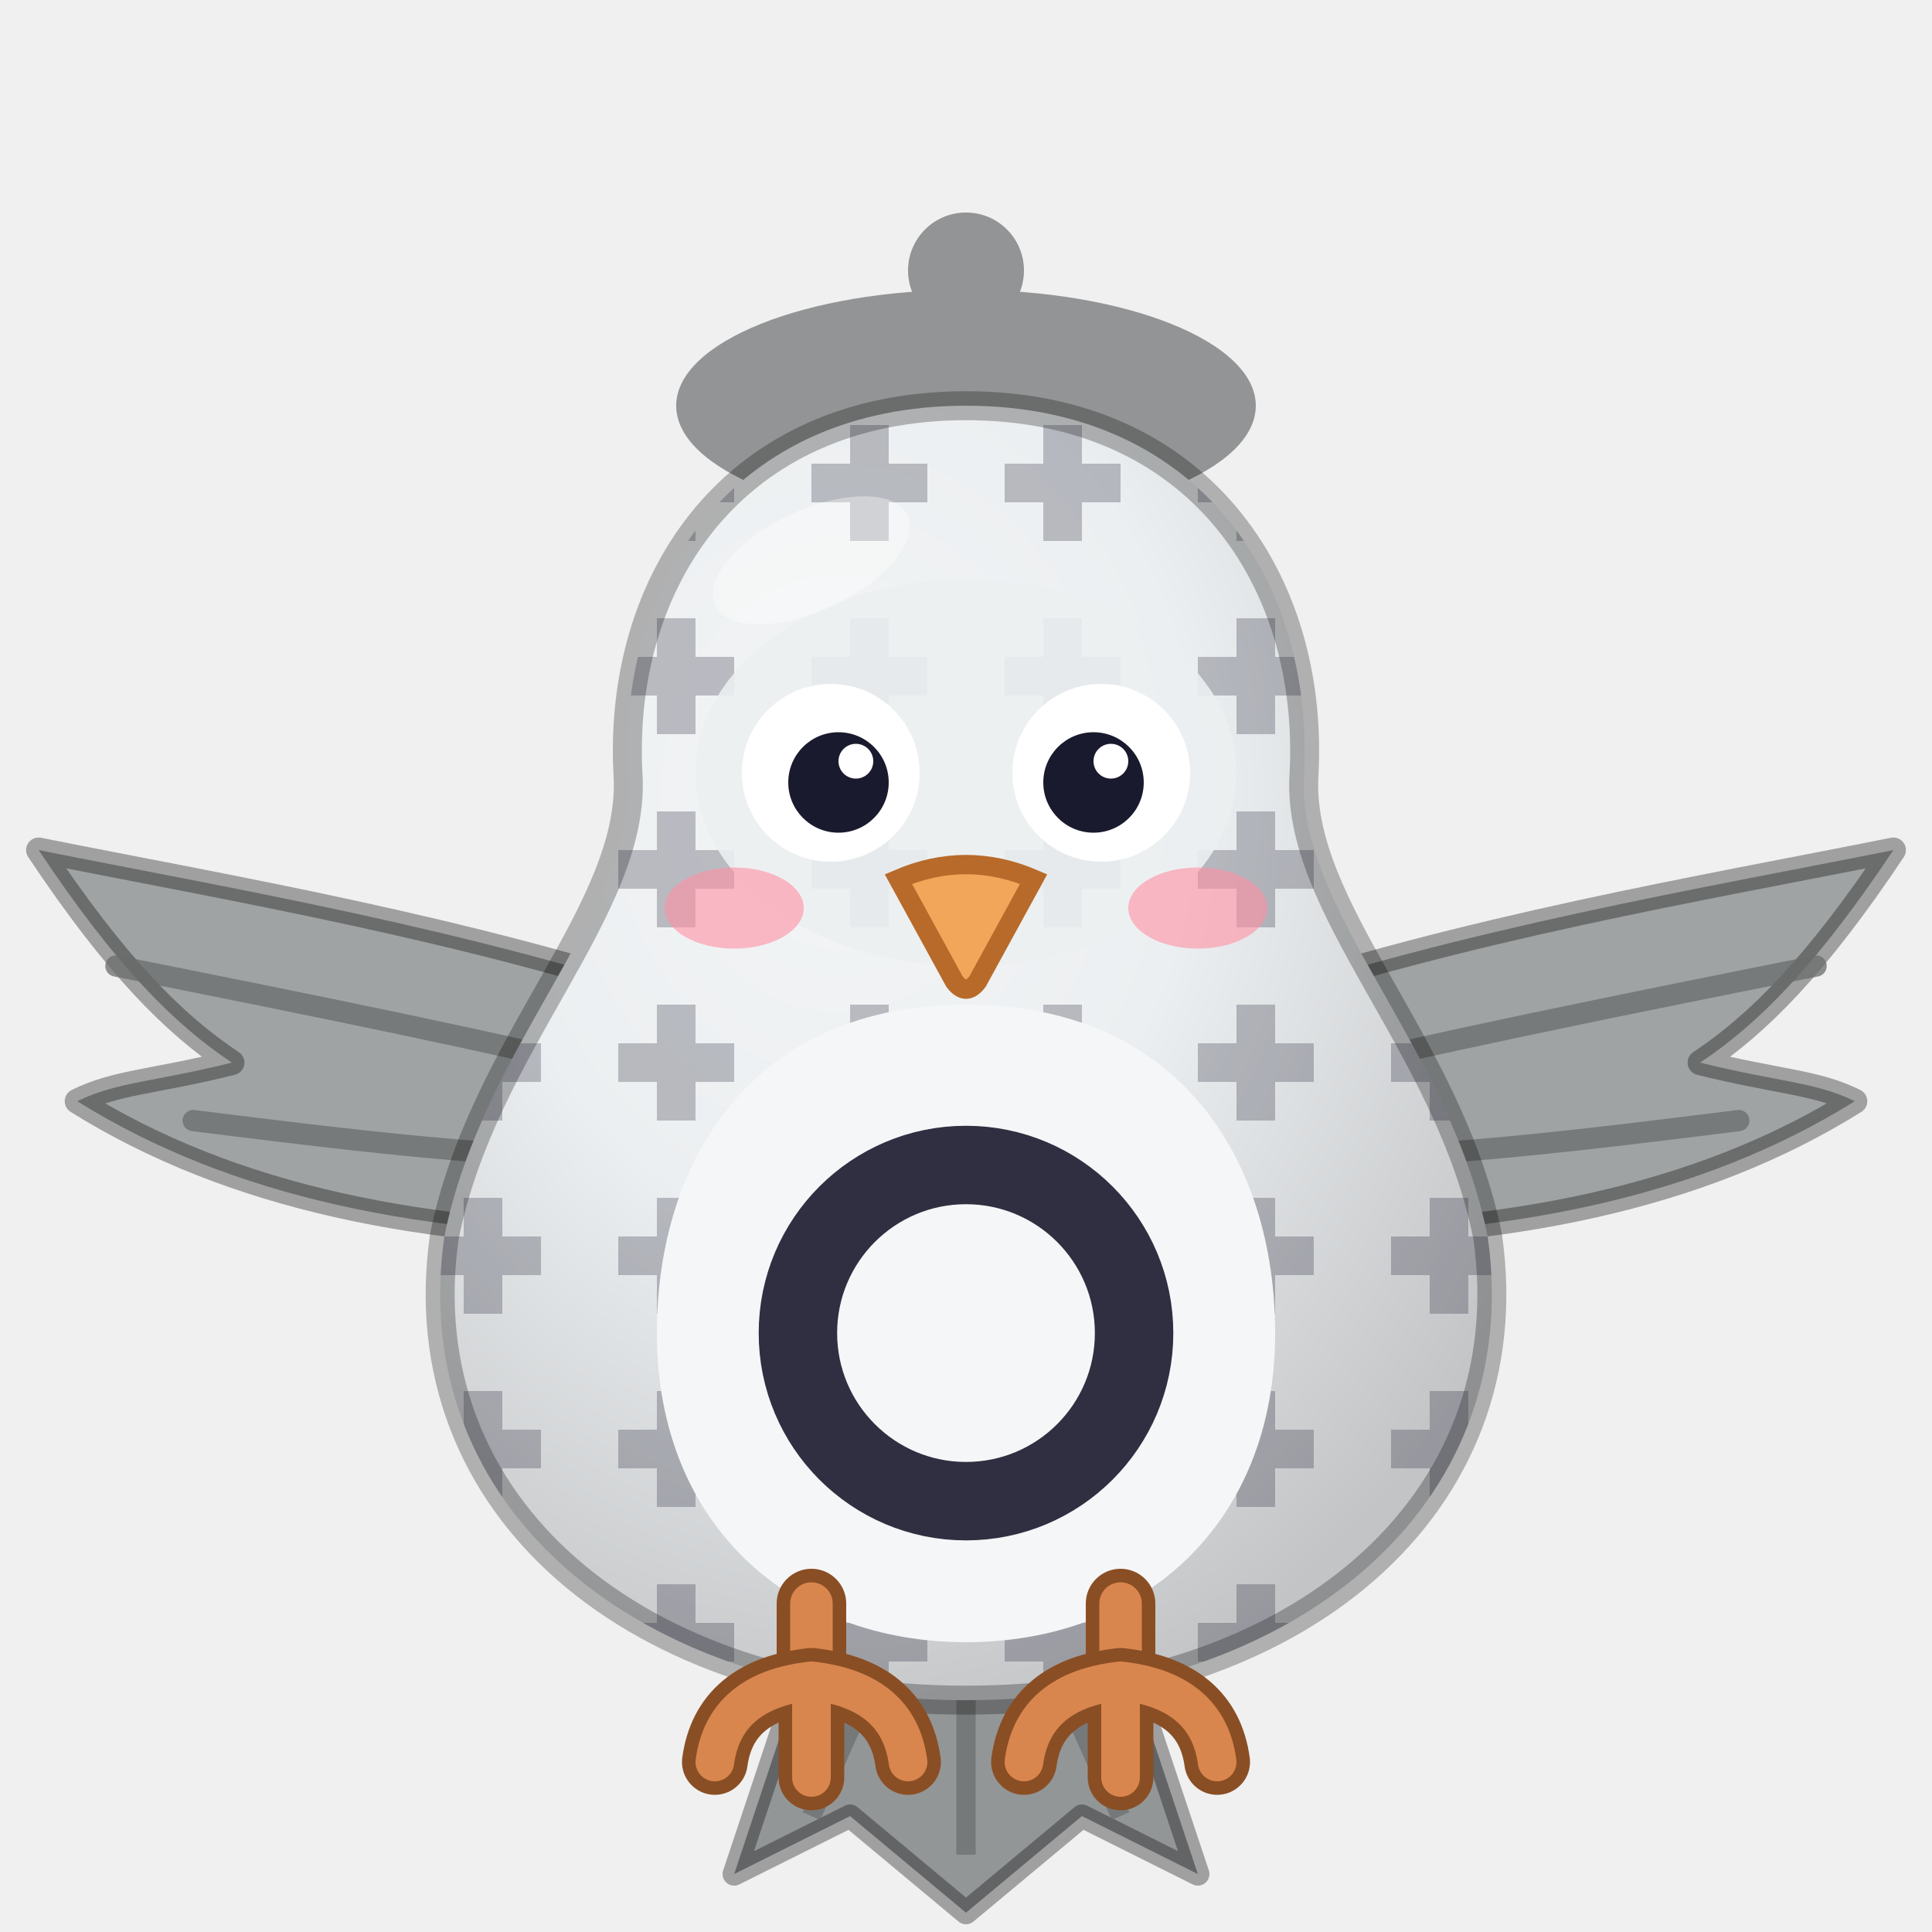
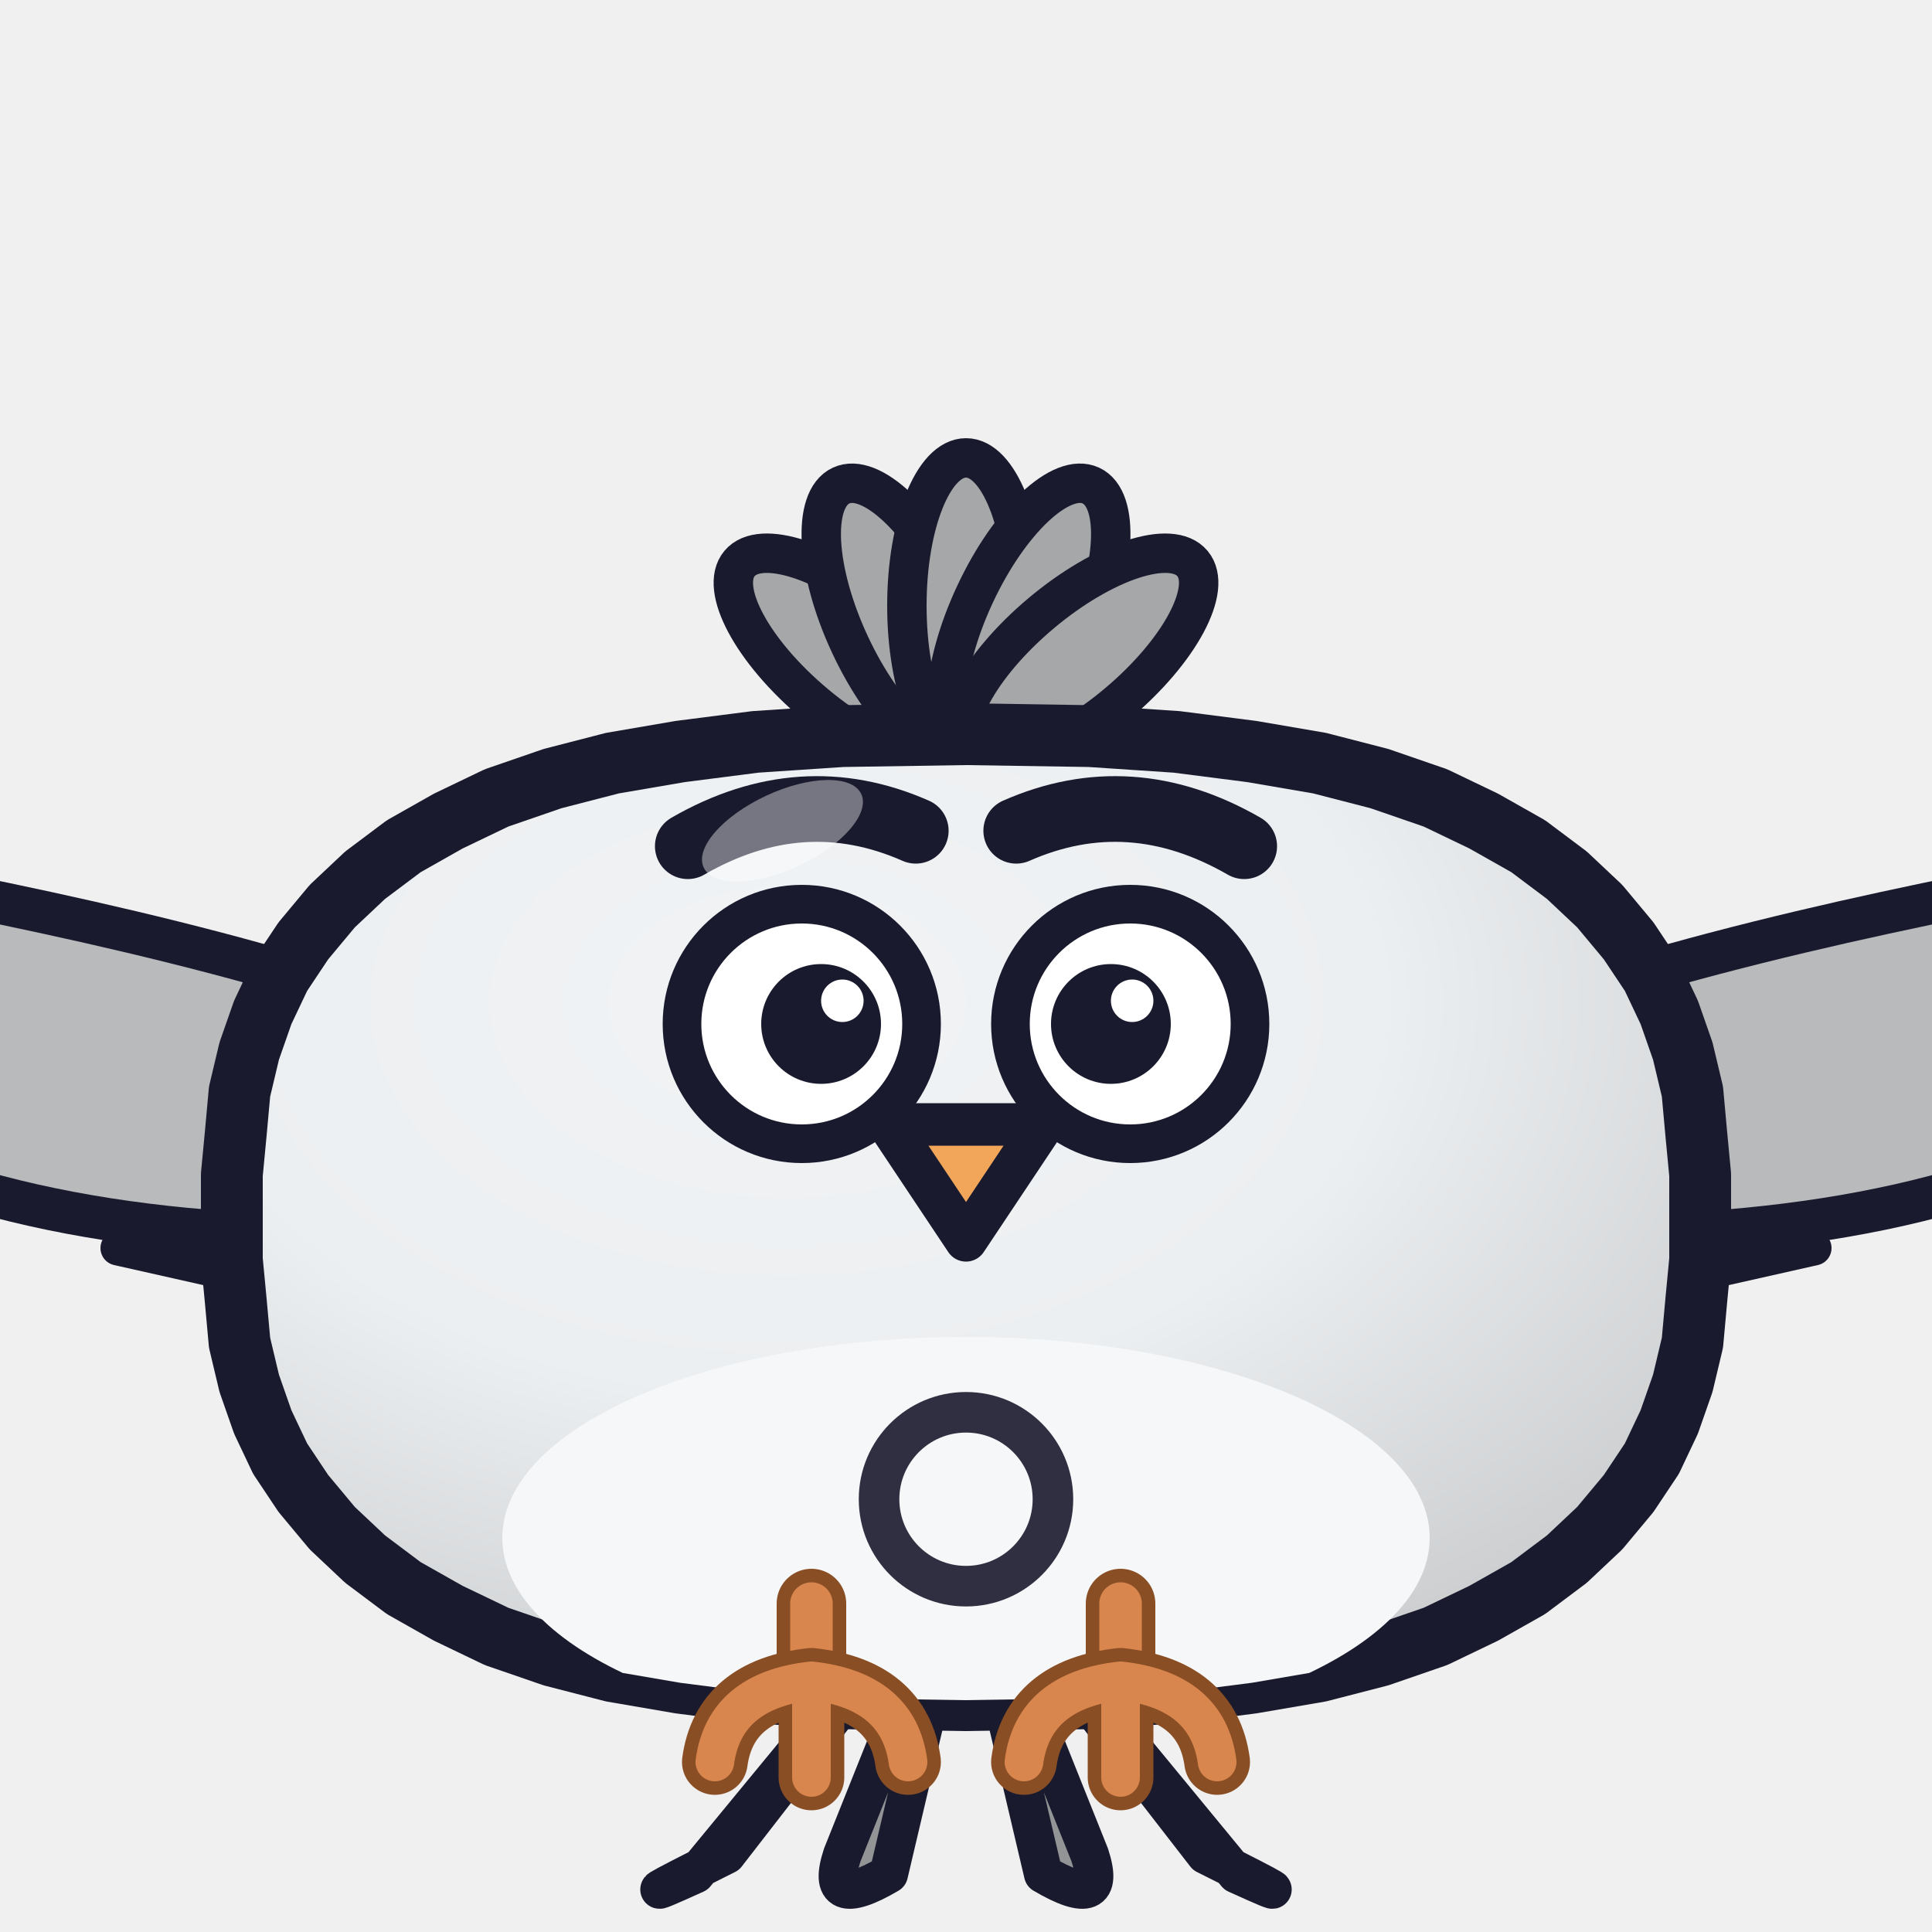
- <svg xmlns="http://www.w3.org/2000/svg" viewBox="0 0 100 100" data-color="white" data-expr="idle" data-frame="mid" data-ver="4">
+ <svg xmlns="http://www.w3.org/2000/svg" viewBox="0 0 100 100" data-color="white" data-expr="idle" data-frame="mid" data-ver="5" data-character="구름">
  <defs>
-     <radialGradient id="bwhite" cx="38%" cy="30%" r="75%">
-       <stop offset="0" stop-color="#F3F5F6" />
-       <stop offset=".45" stop-color="#ECEFF1" />
-       <stop offset="1" stop-color="#C2C4C6" />
+     <radialGradient id="gwhite" cx="38%" cy="28%" r="80%">
+       <stop offset="0" stop-color="#F1F3F5" />
+       <stop offset=".5" stop-color="#ECEFF1" />
+       <stop offset="1" stop-color="#C9CBCD" />
    </radialGradient>
-     <pattern id="ptwhite" width="10" height="10" patternUnits="userSpaceOnUse">
-       <g opacity=".26">
-         <path d="M5 2 V8 M2 5 H8" stroke="#1A1A2E" stroke-width="2" />
-       </g>
-     </pattern>
-     <clipPath id="cbwhite">
-       <path d="M50 21 C62 21 68 30 67.5 40 C67 47 75 54 77 64 C79 78 67 88 50 88 C33 88 21 78 23 64 C25 54 33 47 32.5 40 C32 30 38 21 50 21Z" />
+     <clipPath id="cwhite">
+       <path d="M50 38 56.4 38.1 60.9 38.4 64.8 38.9 68.3 39.5 71.4 40.3 74.3 41.3 76.8 42.5 79.1 43.8 81.1 45.3 82.8 46.9 84.3 48.7 85.5 50.5 86.4 52.4 87.1 54.4 87.6 56.5 87.8 58.7 88 60.8 88 63 88 65.2 87.8 67.3 87.6 69.5 87.1 71.6 86.4 73.6 85.5 75.5 84.3 77.3 82.8 79.1 81.1 80.7 79.1 82.2 76.8 83.5 74.3 84.7 71.4 85.7 68.3 86.5 64.8 87.1 60.9 87.6 56.4 87.9 50 88 43.6 87.9 39.1 87.6 35.2 87.1 31.7 86.5 28.6 85.7 25.7 84.7 23.2 83.5 20.9 82.2 18.9 80.7 17.2 79.1 15.7 77.3 14.5 75.5 13.6 73.6 12.9 71.6 12.4 69.5 12.2 67.3 12 65.2 12 63 12 60.8 12.2 58.7 12.4 56.5 12.9 54.4 13.6 52.4 14.5 50.5 15.7 48.7 17.2 46.9 18.9 45.3 20.9 43.8 23.2 42.5 25.7 41.3 28.6 40.3 31.7 39.5 35.2 38.9 39.1 38.4 43.6 38.1Z" />
    </clipPath>
  </defs>
-   <path d="M43 82 L38 97 L44 94 L50 99 L56 94 L62 97 L57 82Z" fill="#939697" stroke="#0005" stroke-width="1.2" stroke-linejoin="round" />
-   <path d="M50 86 V96 M46 85 L42 94 M54 85 L58 94" fill="none" stroke="#6A6C6C" stroke-width="1" opacity=".7" />
-   <g class="crest" transform="translate(0 -8)">
-     <ellipse cx="50" cy="29" rx="15" ry="6" fill="#929495" />
-     <circle cx="50" cy="22" r="3" fill="#929495" />
+   <path d="M50 80 L36 97 Q31.6 99 37.6 96Z" fill="#929495" stroke="#1A1A2E" stroke-width="2" stroke-linejoin="round" />
+   <path d="M50 80 L64 97 Q68.4 99 62.4 96Z" fill="#929495" stroke="#1A1A2E" stroke-width="2" stroke-linejoin="round" />
+   <path d="M50 80 L46 97 Q42.6 99 43.6 96Z" fill="#929495" stroke="#1A1A2E" stroke-width="2" stroke-linejoin="round" />
+   <path d="M50 80 L54 97 Q57.4 99 56.4 96Z" fill="#929495" stroke="#1A1A2E" stroke-width="2" stroke-linejoin="round" />
+   <g transform="translate(50 39) scale(.85)">
+     <ellipse cx="0" cy="-9" rx="3.6" ry="9" transform="rotate(-50)" fill="#A5A7A9" stroke="#1A1A2E" stroke-width="2.4" stroke-linejoin="round" />
+     <ellipse cx="0" cy="-9" rx="3.6" ry="9" transform="rotate(-25)" fill="#A5A7A9" stroke="#1A1A2E" stroke-width="2.4" stroke-linejoin="round" />
+     <ellipse cx="0" cy="-9" rx="3.6" ry="9" transform="rotate(0)" fill="#A5A7A9" stroke="#1A1A2E" stroke-width="2.4" stroke-linejoin="round" />
+     <ellipse cx="0" cy="-9" rx="3.6" ry="9" transform="rotate(25)" fill="#A5A7A9" stroke="#1A1A2E" stroke-width="2.4" stroke-linejoin="round" />
+     <ellipse cx="0" cy="-9" rx="3.6" ry="9" transform="rotate(50)" fill="#A5A7A9" stroke="#1A1A2E" stroke-width="2.4" stroke-linejoin="round" />
  </g>
+   <path d="M14.1 56 L6.1 57.8 L14.1 59.6Z" fill="#CBCECF" stroke="#1A1A2E" stroke-width="1.8" stroke-linejoin="round" />
+   <path d="M14.1 59.4 L6.1 61.2 L14.1 63Z" fill="#CBCECF" stroke="#1A1A2E" stroke-width="1.8" stroke-linejoin="round" />
+   <path d="M14.1 62.8 L6.1 64.6 L14.1 66.4Z" fill="#CBCECF" stroke="#1A1A2E" stroke-width="1.8" stroke-linejoin="round" />
+   <path d="M85.9 56 L93.9 57.8 L85.9 59.6Z" fill="#CBCECF" stroke="#1A1A2E" stroke-width="1.8" stroke-linejoin="round" />
+   <path d="M85.9 59.4 L93.9 61.2 L85.9 63Z" fill="#CBCECF" stroke="#1A1A2E" stroke-width="1.8" stroke-linejoin="round" />
+   <path d="M85.9 62.8 L93.9 64.6 L85.9 66.4Z" fill="#CBCECF" stroke="#1A1A2E" stroke-width="1.8" stroke-linejoin="round" />
  <g class="wing wing-l">
-     <path class="wing-shape" d="M36 52 C24 48 12 46 2 44 C6 50 9 53 12 55 C8 56 6 56 4 57 C12 62 22 64 34 64Z" fill="#A0A3A4" stroke="#0005" stroke-width="1.3" stroke-linejoin="round" />
-     <path d="M34 56 C26 54 16 52 6 50 M34 60 C26 60 18 59 10 58" fill="none" stroke="#6A6C6C" stroke-width="1.1" stroke-linecap="round" opacity=".75" />
+     <g transform="translate(-15.8 0)">
+       <path d="M36 52 C24 48 12 46 2 44 C6 50 9 53 12 55 C8 56 6 56 4 57 C12 62 22 64 34 64Z" fill="#B8BABC" stroke="#1A1A2E" stroke-width="2.2" stroke-linejoin="round" />
+     </g>
  </g>
  <g class="wing wing-r" transform="translate(100 0) scale(-1 1)">
-     <path class="wing-shape" d="M36 52 C24 48 12 46 2 44 C6 50 9 53 12 55 C8 56 6 56 4 57 C12 62 22 64 34 64Z" fill="#A0A3A4" stroke="#0005" stroke-width="1.3" stroke-linejoin="round" />
-     <path d="M34 56 C26 54 16 52 6 50 M34 60 C26 60 18 59 10 58" fill="none" stroke="#6A6C6C" stroke-width="1.1" stroke-linecap="round" opacity=".75" />
+     <g transform="translate(-15.8 0)">
+       <path d="M36 52 C24 48 12 46 2 44 C6 50 9 53 12 55 C8 56 6 56 4 57 C12 62 22 64 34 64Z" fill="#B8BABC" stroke="#1A1A2E" stroke-width="2.2" stroke-linejoin="round" />
+     </g>
  </g>
-   <path d="M50 21 C62 21 68 30 67.5 40 C67 47 75 54 77 64 C79 78 67 88 50 88 C33 88 21 78 23 64 C25 54 33 47 32.5 40 C32 30 38 21 50 21Z" fill="url(#bwhite)" stroke="#0004" stroke-width="1.5" />
-   <rect x="18" y="18" width="64" height="72" fill="url(#ptwhite)" clip-path="url(#cbwhite)" />
-   <ellipse cx="50" cy="40" rx="14" ry="10" fill="#ECEFF1" opacity=".9" />
-   <path d="M50 52 C61 52 66 60 66 69 C66 79 59 85 50 85 C41 85 34 79 34 69 C34 60 39 52 50 52Z" fill="#F5F6F7" />
-   <g transform="translate(50 69) scale(.58) translate(-50 -50)">
+   <path d="M50 38 56.4 38.1 60.9 38.4 64.8 38.9 68.3 39.5 71.4 40.3 74.3 41.3 76.8 42.5 79.1 43.8 81.1 45.3 82.8 46.9 84.3 48.7 85.5 50.5 86.4 52.4 87.1 54.4 87.6 56.5 87.8 58.7 88 60.8 88 63 88 65.2 87.8 67.3 87.6 69.5 87.1 71.6 86.4 73.6 85.5 75.5 84.3 77.3 82.8 79.1 81.1 80.7 79.1 82.2 76.8 83.5 74.3 84.7 71.4 85.7 68.3 86.5 64.8 87.1 60.9 87.6 56.4 87.9 50 88 43.6 87.9 39.1 87.6 35.2 87.1 31.7 86.5 28.6 85.7 25.7 84.7 23.2 83.5 20.9 82.2 18.9 80.7 17.2 79.1 15.7 77.3 14.5 75.5 13.6 73.6 12.9 71.6 12.4 69.5 12.2 67.3 12 65.2 12 63 12 60.8 12.2 58.7 12.4 56.5 12.9 54.4 13.6 52.4 14.5 50.5 15.7 48.7 17.2 46.9 18.9 45.3 20.9 43.8 23.2 42.5 25.7 41.3 28.6 40.3 31.7 39.5 35.2 38.9 39.1 38.4 43.6 38.1Z" fill="url(#gwhite)" stroke="#1A1A2E" stroke-width="3.2" stroke-linejoin="round" />
+   <g clip-path="url(#cwhite)">
+     <ellipse cx="50" cy="79.6" rx="24" ry="10.4" fill="#F6F7F8" />
+   </g>
+   <g transform="translate(50 77.6) scale(0.300) translate(-50 -50)">
    <circle cx="50" cy="50" r="15" fill="none" stroke="#1A1A2E" stroke-opacity=".9" stroke-width="7" />
  </g>
  <path d="M42 83 V87" stroke="#8A4E24" stroke-width="3.6" stroke-linecap="round" />
  <path d="M42 83 V87" stroke="#D9864E" stroke-width="2.2" stroke-linecap="round" />
  <g fill="none" stroke-linecap="round">
    <path d="M42 87 q-4.5 .5 -5 4.2 M42 87 q0 2.5 0 5 M42 87 q4.5 .5 5 4.2" stroke="#8A4E24" stroke-width="3.4" />
    <path d="M42 87 q-4.5 .5 -5 4.2 M42 87 q0 2.5 0 5 M42 87 q4.5 .5 5 4.2" stroke="#D9864E" stroke-width="2" />
  </g>
  <path d="M58 83 V87" stroke="#8A4E24" stroke-width="3.6" stroke-linecap="round" />
  <path d="M58 83 V87" stroke="#D9864E" stroke-width="2.2" stroke-linecap="round" />
  <g fill="none" stroke-linecap="round">
    <path d="M58 87 q-4.5 .5 -5 4.2 M58 87 q0 2.5 0 5 M58 87 q4.5 .5 5 4.2" stroke="#8A4E24" stroke-width="3.4" />
    <path d="M58 87 q-4.5 .5 -5 4.2 M58 87 q0 2.5 0 5 M58 87 q4.5 .5 5 4.2" stroke="#D9864E" stroke-width="2" />
  </g>
-   <circle cx="43" cy="40" r="4.6" fill="#fff" />
-   <circle cx="57" cy="40" r="4.6" fill="#fff" />
-   <circle cx="43.4" cy="40.5" r="2.6" fill="#1A1A2E" />
-   <circle cx="56.6" cy="40.5" r="2.6" fill="#1A1A2E" />
-   <circle cx="44.3" cy="39.4" r=".9" fill="#fff" />
-   <circle cx="57.5" cy="39.4" r=".9" fill="#fff" />
-   <path d="M46.5 45.5 Q50 44 53.5 45.5 L50.6 50.8 Q50 51.6 49.4 50.8Z" fill="#F2A65A" stroke="#B86A2A" stroke-width="1" />
-   <ellipse cx="38" cy="47" rx="3.6" ry="2.1" fill="#FF8FA3" opacity="0.6" />
-   <ellipse cx="62" cy="47" rx="3.6" ry="2.1" fill="#FF8FA3" opacity="0.6" />
-   <ellipse cx="42" cy="29" rx="5.5" ry="2.6" fill="#fff" opacity=".35" transform="rotate(-25 42 29)" />
+   <path d="M35.6 43.8 Q41.5 40.4 47.4 43" fill="none" stroke="#1A1A2E" stroke-width="3.4" stroke-linecap="round" />
+   <path d="M64.4 43.8 Q58.5 40.4 52.6 43" fill="none" stroke="#1A1A2E" stroke-width="3.4" stroke-linecap="round" />
+   <circle cx="41.5" cy="53" r="6.2" fill="#fff" stroke="#1A1A2E" stroke-width="2" />
+   <circle cx="42.5" cy="53" r="3.1" fill="#1A1A2E" />
+   <circle cx="43.6" cy="51.8" r="1.1" fill="#fff" />
+   <circle cx="58.5" cy="53" r="6.2" fill="#fff" stroke="#1A1A2E" stroke-width="2" />
+   <circle cx="57.5" cy="53" r="3.1" fill="#1A1A2E" />
+   <circle cx="58.6" cy="51.8" r="1.1" fill="#fff" />
+   <path d="M46 58.2 L54 58.2 L50 64.2Z" fill="#F2A65A" stroke="#1A1A2E" stroke-width="2.2" stroke-linejoin="round" />
+   <path d="M46 58.2 L54 58.2 L50 64.2Z" fill="none" stroke="#fff" stroke-opacity=".0" />
+   <ellipse cx="40.5" cy="43" rx="4.5" ry="2" fill="#fff" opacity=".4" transform="rotate(-25 40.5 43)" />
</svg>
